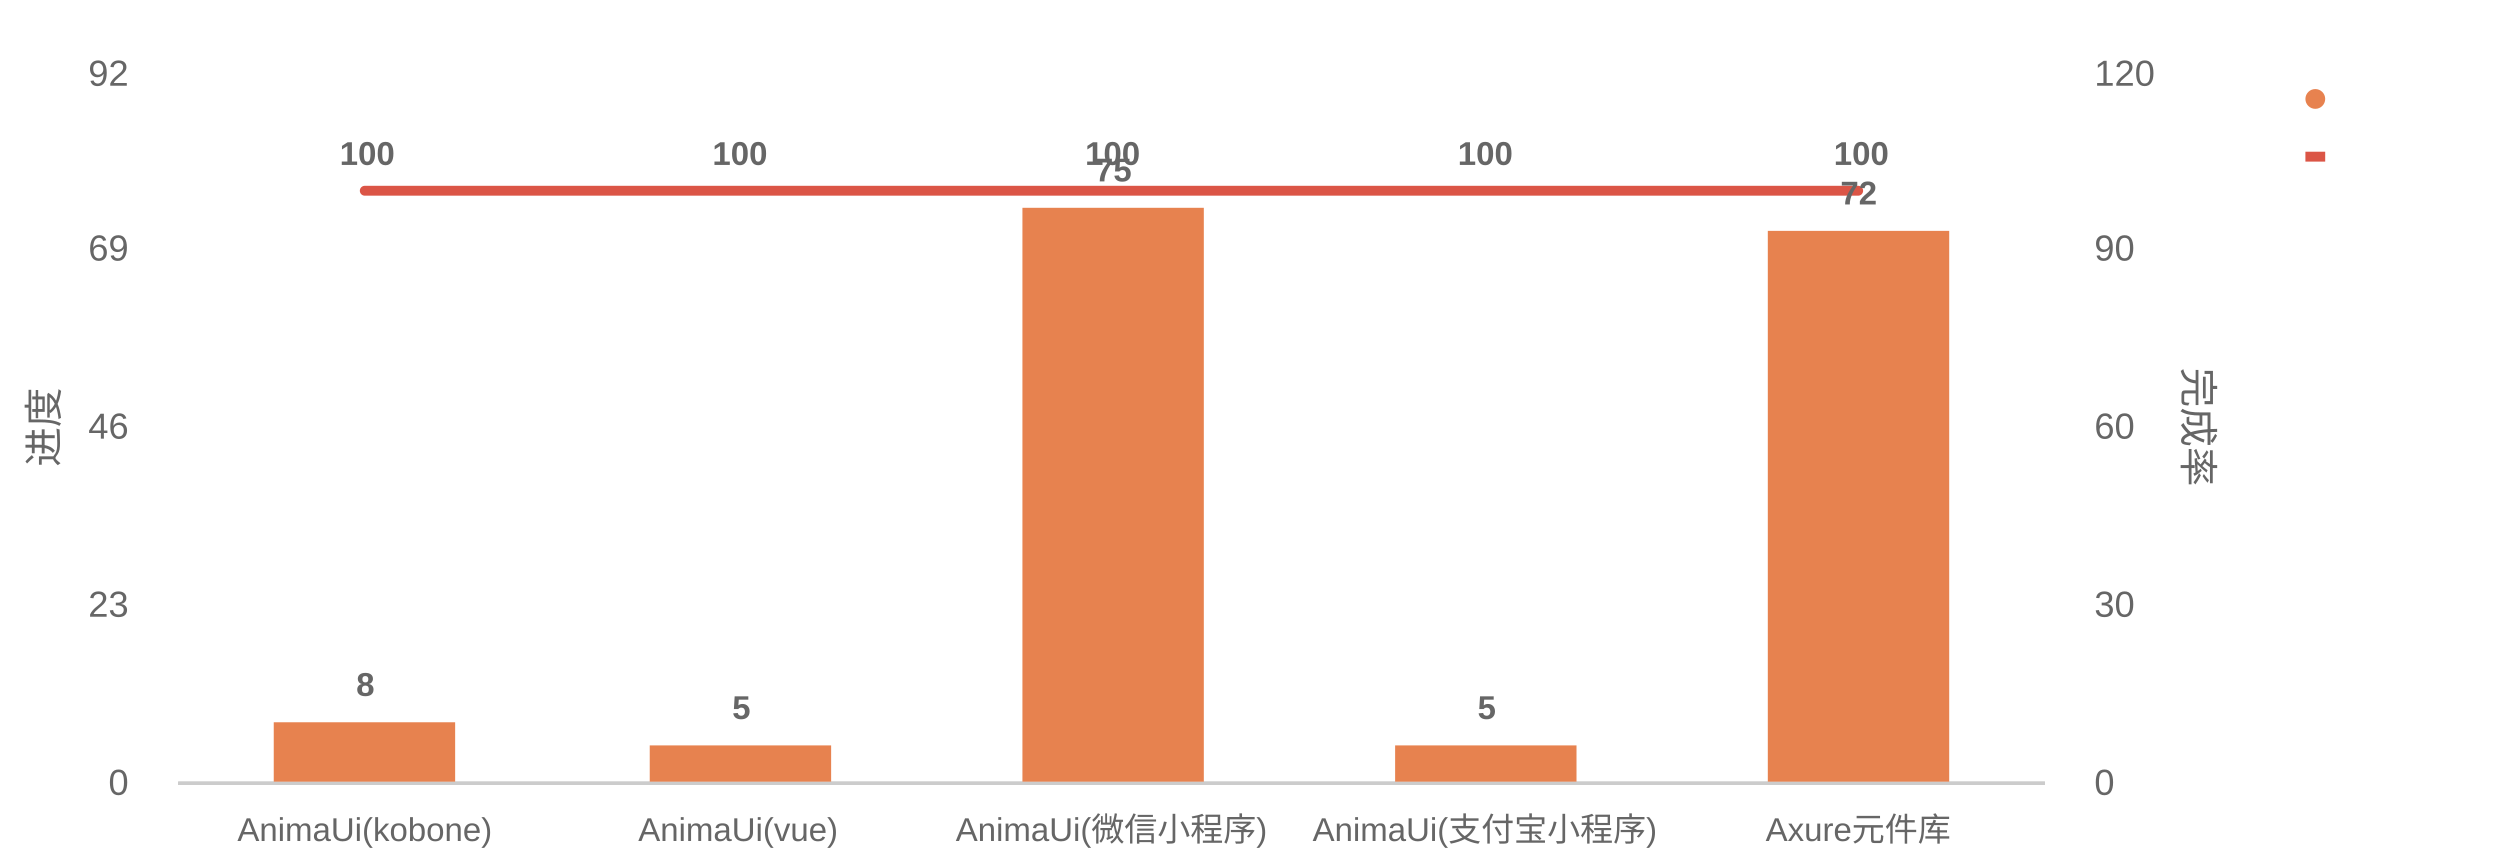
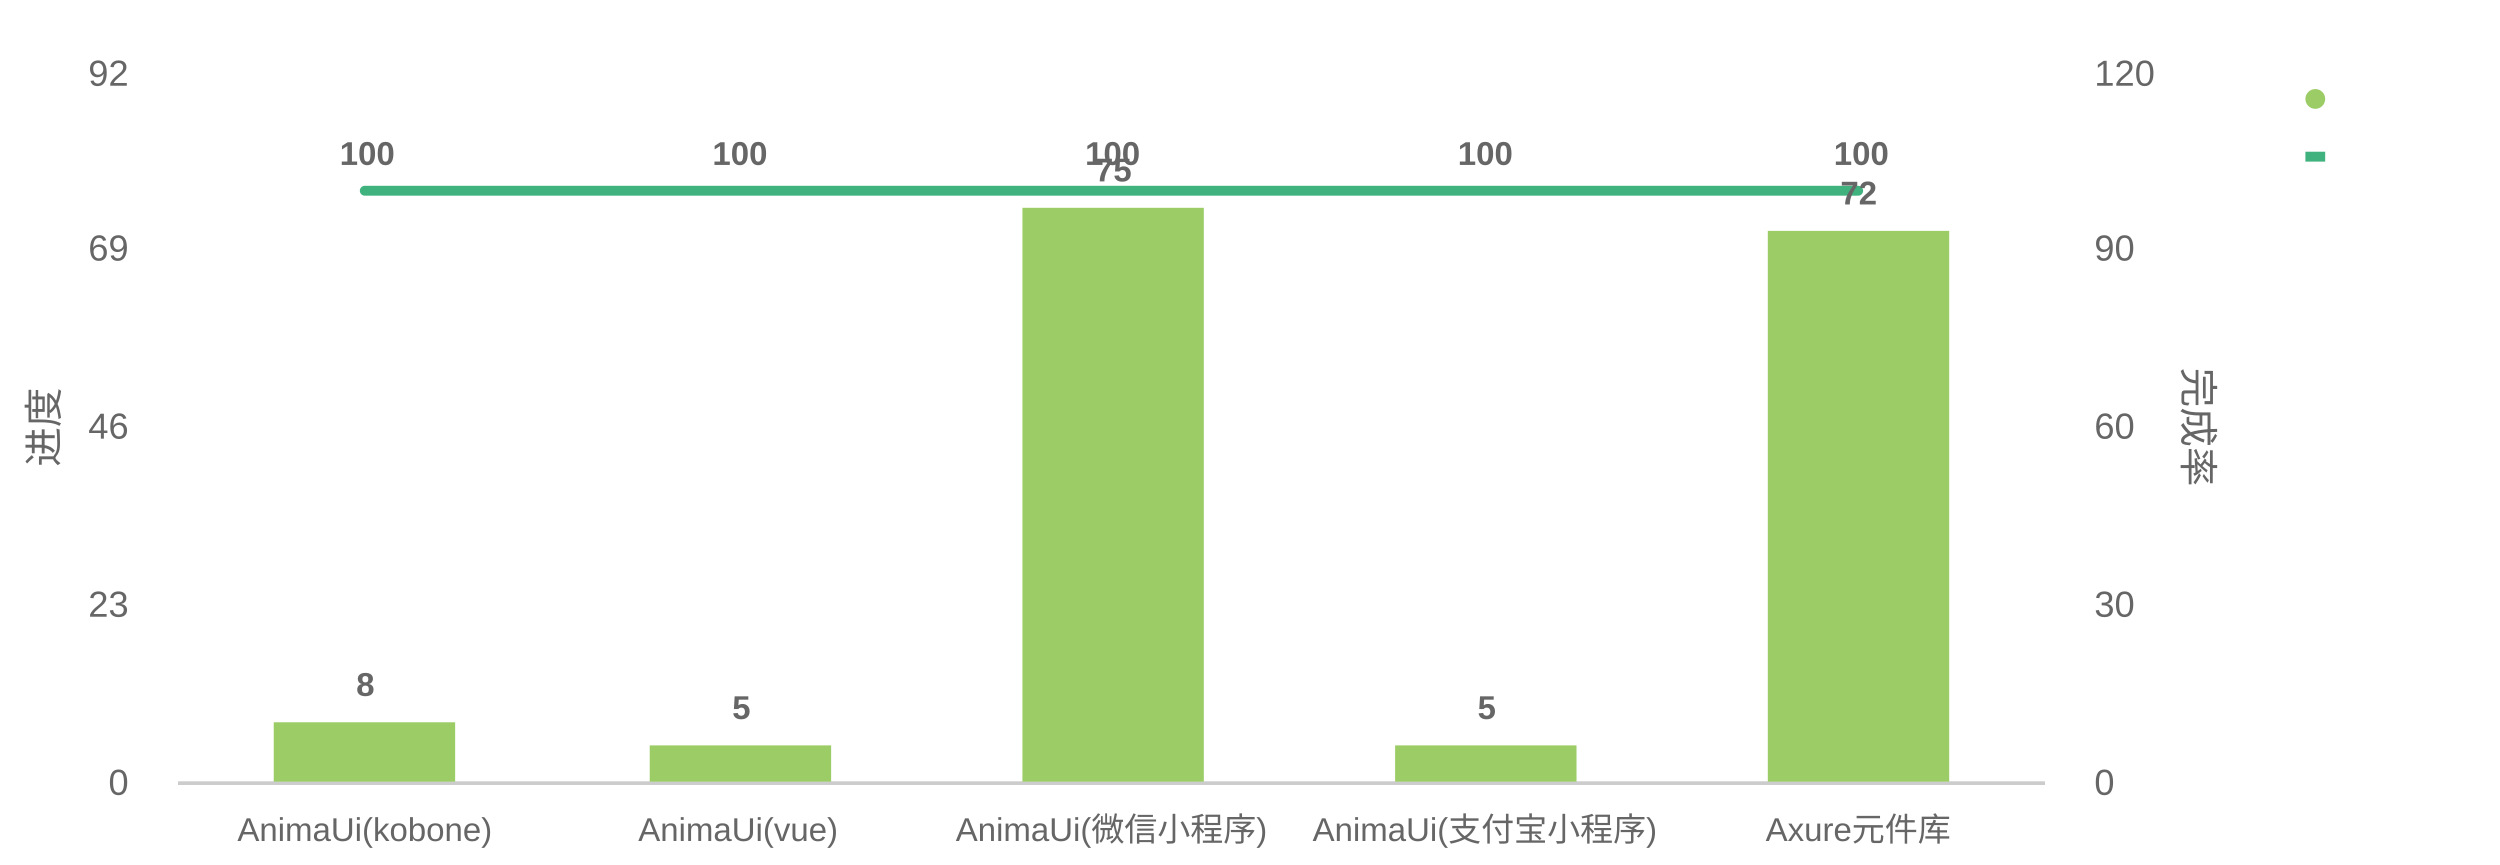
<svg xmlns="http://www.w3.org/2000/svg" version="1.1" class="highcharts-root" style="font-family:&quot;Avenir&quot;, &quot;wf_SegoeUI&quot;, &quot;Segoe UI&quot;, &quot;Segoe&quot;, &quot;Segoe WP&quot;, &quot;Tahoma&quot;, &quot;Verdana&quot;, &quot;Arial&quot;, &quot;sans-serif&quot;;font-size:12px;" width="758" viewBox="0 0 758 262" height="262">
  <defs>
-     <clipPath id="highcharts-7sehr4q-529">
+     <clipPath id="highcharts-7sehr4q-549">
      <rect x="0" y="0" width="566" height="215" fill="none" />
    </clipPath>
  </defs>
  <rect fill="none" class="highcharts-background" x="0" y="0" width="758" height="262" rx="0" ry="0" />
  <rect fill="none" class="highcharts-plot-background" x="54" y="22" width="566" height="215" />
  <g class="highcharts-plot-lines-0">
    <path fill="none" stroke="#ccc" stroke-width="1" d="M 54 237.5 L 620 237.5" />
  </g>
  <g class="highcharts-plot-lines-0">
    <path fill="none" stroke="#ccc" stroke-width="1" d="M 54 237.5 L 620 237.5" />
  </g>
  <g class="highcharts-grid highcharts-xaxis-grid ">
    <path fill="none" class="highcharts-grid-line" d="M 166.5 22 L 166.5 237" opacity="1" />
    <path fill="none" class="highcharts-grid-line" d="M 279.5 22 L 279.5 237" opacity="1" />
    <path fill="none" class="highcharts-grid-line" d="M 393.5 22 L 393.5 237" opacity="1" />
    <path fill="none" class="highcharts-grid-line" d="M 506.5 22 L 506.5 237" opacity="1" />
    <path fill="none" class="highcharts-grid-line" d="M 619.5 22 L 619.5 237" opacity="1" />
    <path fill="none" class="highcharts-grid-line" d="M 53.5 22 L 53.5 237" opacity="1" />
  </g>
  <g class="highcharts-grid highcharts-yaxis-grid ">
    <path fill="none" class="highcharts-grid-line" d="M 54 237.5 L 620 237.5" opacity="1" />
    <path fill="none" class="highcharts-grid-line" d="M 54 183.5 L 620 183.5" opacity="1" />
    <path fill="none" class="highcharts-grid-line" d="M 54 130.5 L 620 130.5" opacity="1" />
    <path fill="none" class="highcharts-grid-line" d="M 54 76.5 L 620 76.5" opacity="1" />
    <path fill="none" class="highcharts-grid-line" d="M 54 22.5 L 620 22.5" opacity="1" />
  </g>
  <g class="highcharts-grid highcharts-yaxis-grid ">
    <path fill="none" class="highcharts-grid-line" d="M 54 237.5 L 620 237.5" opacity="1" />
    <path fill="none" class="highcharts-grid-line" d="M 54 183.5 L 620 183.5" opacity="1" />
    <path fill="none" class="highcharts-grid-line" d="M 54 130.5 L 620 130.5" opacity="1" />
    <path fill="none" class="highcharts-grid-line" d="M 54 76.5 L 620 76.5" opacity="1" />
    <path fill="none" class="highcharts-grid-line" d="M 54 22.5 L 620 22.5" opacity="1" />
  </g>
  <rect fill="none" class="highcharts-plot-border" x="54" y="22" width="566" height="215" />
  <g class="highcharts-axis highcharts-xaxis ">
    <path fill="none" class="highcharts-axis-line" stroke="#ccc" stroke-width="1" stroke-dasharray="none" d="M 54 237.5 L 620 237.5" />
  </g>
  <g class="highcharts-axis highcharts-yaxis ">
    <text x="17.547" text-anchor="middle" transform="translate(0,0) rotate(270 17.54688 129.5)" class="highcharts-axis-title" style="color:#666666;fill:#666666;" y="129.5">进度</text>
    <path fill="none" class="highcharts-axis-line" stroke-dasharray="none" d="M 54 22 L 54 237" />
  </g>
  <g class="highcharts-axis highcharts-yaxis ">
    <text x="662.172" text-anchor="middle" transform="translate(0,0) rotate(90 662.1719 129.5)" class="highcharts-axis-title" style="color:#666666;fill:#666666;" y="129.5">完成率</text>
    <path fill="none" class="highcharts-axis-line" stroke-dasharray="none" d="M 620 22 L 620 237" />
  </g>
  <g class="highcharts-series-group">
-     <g class="highcharts-series highcharts-series-0 highcharts-column-series highcharts-color-undefined highcharts-tracker " transform="translate(54,22) scale(1 1)" width="215" height="566" clip-path="url(#highcharts-7sehr4q-529)">
-       <rect x="29" y="197" width="55" height="19" fill="#E7824F" class="highcharts-point " />
-       <rect x="143" y="204" width="55" height="12" fill="#E7824F" class="highcharts-point " />
-       <rect x="256" y="41" width="55" height="175" fill="#E7824F" class="highcharts-point " />
-       <rect x="369" y="204" width="55" height="12" fill="#E7824F" class="highcharts-point " />
-       <rect x="482" y="48" width="55" height="168" fill="#E7824F" class="highcharts-point" />
+     <g class="highcharts-series highcharts-series-0 highcharts-column-series highcharts-color-undefined highcharts-tracker " transform="translate(54,22) scale(1 1)" width="215" height="566" clip-path="url(#highcharts-7sehr4q-549)">
+       <rect x="29" y="197" width="55" height="19" fill="#9BCC66" class="highcharts-point " />
+       <rect x="143" y="204" width="55" height="12" fill="#9BCC66" class="highcharts-point " />
+       <rect x="256" y="41" width="55" height="175" fill="#9BCC66" class="highcharts-point " />
+       <rect x="369" y="204" width="55" height="12" fill="#9BCC66" class="highcharts-point" />
+       <rect x="482" y="48" width="55" height="168" fill="#9BCC66" class="highcharts-point" />
    </g>
    <g class="highcharts-markers highcharts-series-0 highcharts-column-series highcharts-color-undefined " transform="translate(54,22) scale(1 1)" width="215" height="566" clip-path="none" />
-     <g class="highcharts-series highcharts-series-1 highcharts-line-series highcharts-color-undefined " transform="translate(54,22) scale(1 1)" width="215" height="566" clip-path="url(#highcharts-7sehr4q-529)">
-       <path fill="none" d="M 56.6 35.833 L 169.8 35.833 L 283 35.833 L 396.2 35.833 L 509.4 35.833" class="highcharts-graph" stroke="#DB5546" stroke-width="3" stroke-linejoin="round" stroke-linecap="round" />
+     <g class="highcharts-series highcharts-series-1 highcharts-line-series highcharts-color-undefined " transform="translate(54,22) scale(1 1)" width="215" height="566" clip-path="url(#highcharts-7sehr4q-549)">
+       <path fill="none" d="M 56.6 35.833 L 169.8 35.833 L 283 35.833 L 396.2 35.833 L 509.4 35.833" class="highcharts-graph" stroke="#3FB27E" stroke-width="3" stroke-linejoin="round" stroke-linecap="round" />
      <path fill="none" d="M 46.6 35.833 L 56.6 35.833 L 169.8 35.833 L 283 35.833 L 396.2 35.833 L 509.4 35.833 L 519.4 35.833" stroke-linejoin="round" visibility="visible" stroke="rgba(192,192,192,0)" stroke-width="23" class="highcharts-tracker" />
    </g>
-     <g class="highcharts-markers highcharts-series-1 highcharts-line-series highcharts-color-undefined highcharts-tracker" transform="translate(54,22) scale(1 1)" width="215" height="566" clip-path="none">
+     <g class="highcharts-markers highcharts-series-1 highcharts-line-series highcharts-color-undefined highcharts-tracker " transform="translate(54,22) scale(1 1)" width="215" height="566" clip-path="none">
      <path fill="rgba(0, 0, 0, 0)" d="M 509 33 C 512.996 33 512.996 39 509 39 C 505.004 39 505.004 33 509 33 Z" class="highcharts-point" />
-       <path fill="rgba(0, 0, 0, 0)" d="M 396 32.833 C 399.996 32.833 399.996 38.833 396 38.833 C 392.004 38.833 392.004 32.833 396 32.833 Z" class="highcharts-point " stroke-width="3" />
+       <path fill="rgba(0, 0, 0, 0)" d="M 396 33 C 399.996 33 399.996 39 396 39 C 392.004 39 392.004 33 396 33 Z" class="highcharts-point" />
      <path fill="rgba(0, 0, 0, 0)" d="M 283 32.833 C 286.996 32.833 286.996 38.833 283 38.833 C 279.004 38.833 279.004 32.833 283 32.833 Z" class="highcharts-point " stroke-width="3" />
      <path fill="rgba(0, 0, 0, 0)" d="M 169 32.833 C 172.996 32.833 172.996 38.833 169 38.833 C 165.004 38.833 165.004 32.833 169 32.833 Z" class="highcharts-point " stroke-width="3" />
      <path fill="rgba(0, 0, 0, 0)" d="M 56 32.833 C 59.996 32.833 59.996 38.833 56 38.833 C 52.004 38.833 52.004 32.833 56 32.833 Z" class="highcharts-point " stroke-width="3" />
-       <path fill="#DB5546" d="M 56 35.833 C 56 35.833 56 35.833 56 35.833 C 56 35.833 56 35.833 56 35.833 Z" class="highcharts-halo highcharts-color-undefined" fill-opacity="0.3" />
+       <path fill="#3FB27E" d="M 169 35.833 C 169 35.833 169 35.833 169 35.833 C 169 35.833 169 35.833 169 35.833 Z" class="highcharts-halo highcharts-color-undefined" fill-opacity="0.3" />
    </g>
  </g>
  <g class="highcharts-data-labels highcharts-series-0 highcharts-column-series highcharts-color-undefined highcharts-tracker" transform="translate(54,22) scale(1 1)" opacity="1">
    <g class="highcharts-label highcharts-data-label highcharts-data-label-color-undefined " style="" transform="translate(49,174)">
      <text x="5" style="font-size:10px;font-weight:bold;font-family:inherit;color:#666;text-outline:none;fill:#666;" y="15">
        <tspan y="15">8</tspan>
      </text>
    </g>
    <g class="highcharts-label highcharts-data-label highcharts-data-label-color-undefined " style="" transform="translate(163,181)">
      <text x="5" style="font-size:10px;font-weight:bold;font-family:inherit;color:#666;text-outline:none;fill:#666;" y="15">
        <tspan y="15">5</tspan>
      </text>
    </g>
    <g class="highcharts-label highcharts-data-label highcharts-data-label-color-undefined " style="" transform="translate(273,18)">
      <text x="5" style="font-size:10px;font-weight:bold;font-family:inherit;color:#666;text-outline:none;fill:#666;" y="15">
        <tspan y="15">75</tspan>
      </text>
    </g>
    <g class="highcharts-label highcharts-data-label highcharts-data-label-color-undefined " style="" transform="translate(389,181)">
      <text x="5" style="font-size:10px;font-weight:bold;font-family:inherit;color:#666;text-outline:none;fill:#666;" y="15">
        <tspan y="15">5</tspan>
      </text>
    </g>
    <g class="highcharts-label highcharts-data-label highcharts-data-label-color-undefined " style="" transform="translate(499,25)">
      <text x="5" style="font-size:10px;font-weight:bold;font-family:inherit;color:#666;text-outline:none;fill:#666;" y="15">
        <tspan y="15">72</tspan>
      </text>
    </g>
  </g>
  <g class="highcharts-data-labels highcharts-series-1 highcharts-line-series highcharts-color-undefined " transform="translate(54,22) scale(1 1)" opacity="1">
    <g class="highcharts-label highcharts-data-label highcharts-data-label-color-undefined " style="" transform="translate(44,13)">
      <text x="5" style="font-size:10px;font-weight:bold;font-family:inherit;color:#666;text-outline:none;fill:#666;" y="15">
        <tspan y="15">100</tspan>
      </text>
    </g>
    <g class="highcharts-label highcharts-data-label highcharts-data-label-color-undefined " style="" transform="translate(157,13)">
      <text x="5" style="font-size:10px;font-weight:bold;font-family:inherit;color:#666;text-outline:none;fill:#666;" y="15">
        <tspan y="15">100</tspan>
      </text>
    </g>
    <g class="highcharts-label highcharts-data-label highcharts-data-label-color-undefined " style="" transform="translate(270,13)">
      <text x="5" style="font-size:10px;font-weight:bold;font-family:inherit;color:#666;text-outline:none;fill:#666;" y="15">
        <tspan y="15">100</tspan>
      </text>
    </g>
    <g class="highcharts-label highcharts-data-label highcharts-data-label-color-undefined " style="" transform="translate(383,13)">
      <text x="5" style="font-size:10px;font-weight:bold;font-family:inherit;color:#666;text-outline:none;fill:#666;" y="15">
        <tspan y="15">100</tspan>
      </text>
    </g>
    <g class="highcharts-label highcharts-data-label highcharts-data-label-color-undefined " style="" transform="translate(497,13)">
      <text x="5" style="font-size:10px;font-weight:bold;font-family:inherit;color:#666;text-outline:none;fill:#666;" y="15">
        <tspan y="15">100</tspan>
      </text>
    </g>
  </g>
  <g class="highcharts-legend" transform="translate(691,14)">
    <rect fill="none" class="highcharts-legend-box" rx="0" ry="0" x="0" y="0" width="67" height="47" visibility="visible" />
    <g>
      <g>
        <g class="highcharts-legend-item highcharts-column-series highcharts-color-undefined highcharts-series-0" transform="translate(8,3)">
-           <rect x="0" y="10" width="6" height="6" fill="#E7824F" rx="3" ry="3" class="highcharts-point" />
+           <rect x="0" y="10" width="6" height="6" fill="#9BCC66" rx="3" ry="3" class="highcharts-point" />
        </g>
        <g class="highcharts-legend-item highcharts-line-series highcharts-color-undefined highcharts-series-1" transform="translate(8,21)">
-           <path fill="#DB5546" d="M 0 11 L 6 11 L 6 14 L 0 14" class="highcharts-graph" />
+           <path fill="#3FB27E" d="M 0 11 L 6 11 L 6 14 L 0 14" class="highcharts-graph" />
          <path fill="rgba(0, 0, 0, 0)" d="M 3 8 C 6.996 8 6.996 14 3 14 C -0.996 14 -0.996 8 3 8 Z" class="highcharts-point" />
        </g>
      </g>
    </g>
  </g>
  <g class="highcharts-axis-labels highcharts-xaxis-labels ">
    <text x="110.6" style="color:#666666;cursor:default;font-size:10px;fill:#666666;width:103px;text-overflow:clip;" text-anchor="middle" transform="translate(0,0)" y="255" opacity="1">
      <tspan>AnimaUi(kobone)</tspan>
    </text>
    <text x="223.8" style="color:#666666;cursor:default;font-size:10px;fill:#666666;width:103px;text-overflow:clip;" text-anchor="middle" transform="translate(0,0)" y="255" opacity="1">
      <tspan>AnimaUi(vue)</tspan>
    </text>
    <text x="337" style="color:#666666;cursor:default;font-size:10px;fill:#666666;width:103px;text-overflow:clip;" text-anchor="middle" transform="translate(0,0)" y="255" opacity="1">
      <tspan>AnimaUi(微信小程序)</tspan>
    </text>
    <text x="450.2" style="color:#666666;cursor:default;font-size:10px;fill:#666666;width:103px;text-overflow:clip;" text-anchor="middle" transform="translate(0,0)" y="255" opacity="1">
      <tspan>AnimaUi(支付宝小程序)</tspan>
    </text>
    <text x="563.4" style="color:#666666;cursor:default;font-size:10px;fill:#666666;width:103px;text-overflow:clip;" text-anchor="middle" transform="translate(0,0)" y="255" opacity="1">
      <tspan>Axure元件库</tspan>
    </text>
  </g>
  <g class="highcharts-axis-labels highcharts-yaxis-labels ">
    <text x="39" style="color:#666666;cursor:default;font-size:11px;fill:#666666;width:240px;text-overflow:clip;" text-anchor="end" transform="translate(0,0)" y="241" opacity="1">
      <tspan>0</tspan>
    </text>
    <text x="39" style="color:#666666;cursor:default;font-size:11px;fill:#666666;width:240px;text-overflow:clip;" text-anchor="end" transform="translate(0,0)" y="187" opacity="1">
      <tspan>23</tspan>
    </text>
    <text x="39" style="color:#666666;cursor:default;font-size:11px;fill:#666666;width:240px;text-overflow:clip;" text-anchor="end" transform="translate(0,0)" y="133" opacity="1">
      <tspan>46</tspan>
    </text>
    <text x="39" style="color:#666666;cursor:default;font-size:11px;fill:#666666;width:240px;text-overflow:clip;" text-anchor="end" transform="translate(0,0)" y="79" opacity="1">
      <tspan>69</tspan>
    </text>
    <text x="39" style="color:#666666;cursor:default;font-size:11px;fill:#666666;width:240px;text-overflow:clip;" text-anchor="end" transform="translate(0,0)" y="26" opacity="1">
      <tspan>92</tspan>
    </text>
  </g>
  <g class="highcharts-axis-labels highcharts-yaxis-labels ">
    <text x="635" style="color:#666666;cursor:default;font-size:11px;fill:#666666;width:240px;text-overflow:clip;" text-anchor="start" transform="translate(0,0)" y="241" opacity="1">
      <tspan>0</tspan>
    </text>
    <text x="635" style="color:#666666;cursor:default;font-size:11px;fill:#666666;width:240px;text-overflow:clip;" text-anchor="start" transform="translate(0,0)" y="187" opacity="1">
      <tspan>30</tspan>
    </text>
    <text x="635" style="color:#666666;cursor:default;font-size:11px;fill:#666666;width:240px;text-overflow:clip;" text-anchor="start" transform="translate(0,0)" y="133" opacity="1">
      <tspan>60</tspan>
    </text>
    <text x="635" style="color:#666666;cursor:default;font-size:11px;fill:#666666;width:240px;text-overflow:clip;" text-anchor="start" transform="translate(0,0)" y="79" opacity="1">
      <tspan>90</tspan>
    </text>
    <text x="635" style="color:#666666;cursor:default;font-size:11px;fill:#666666;width:240px;text-overflow:clip;" text-anchor="start" transform="translate(0,0)" y="26" opacity="1">
      <tspan>120</tspan>
    </text>
  </g>
</svg>
